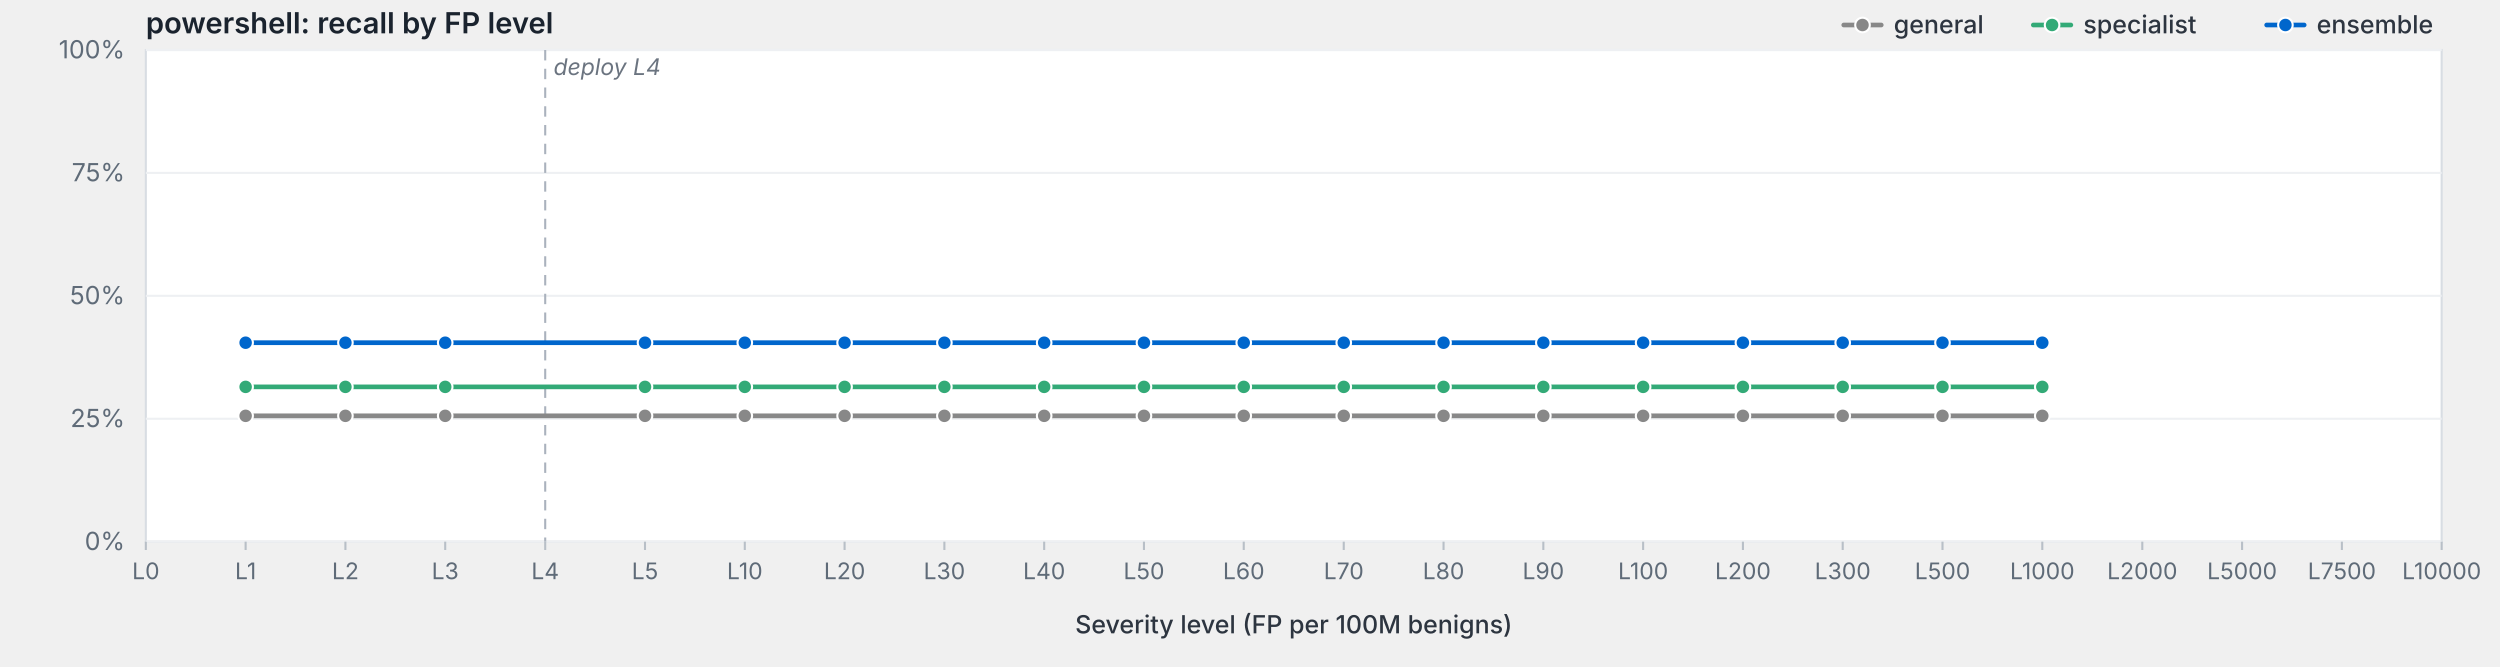
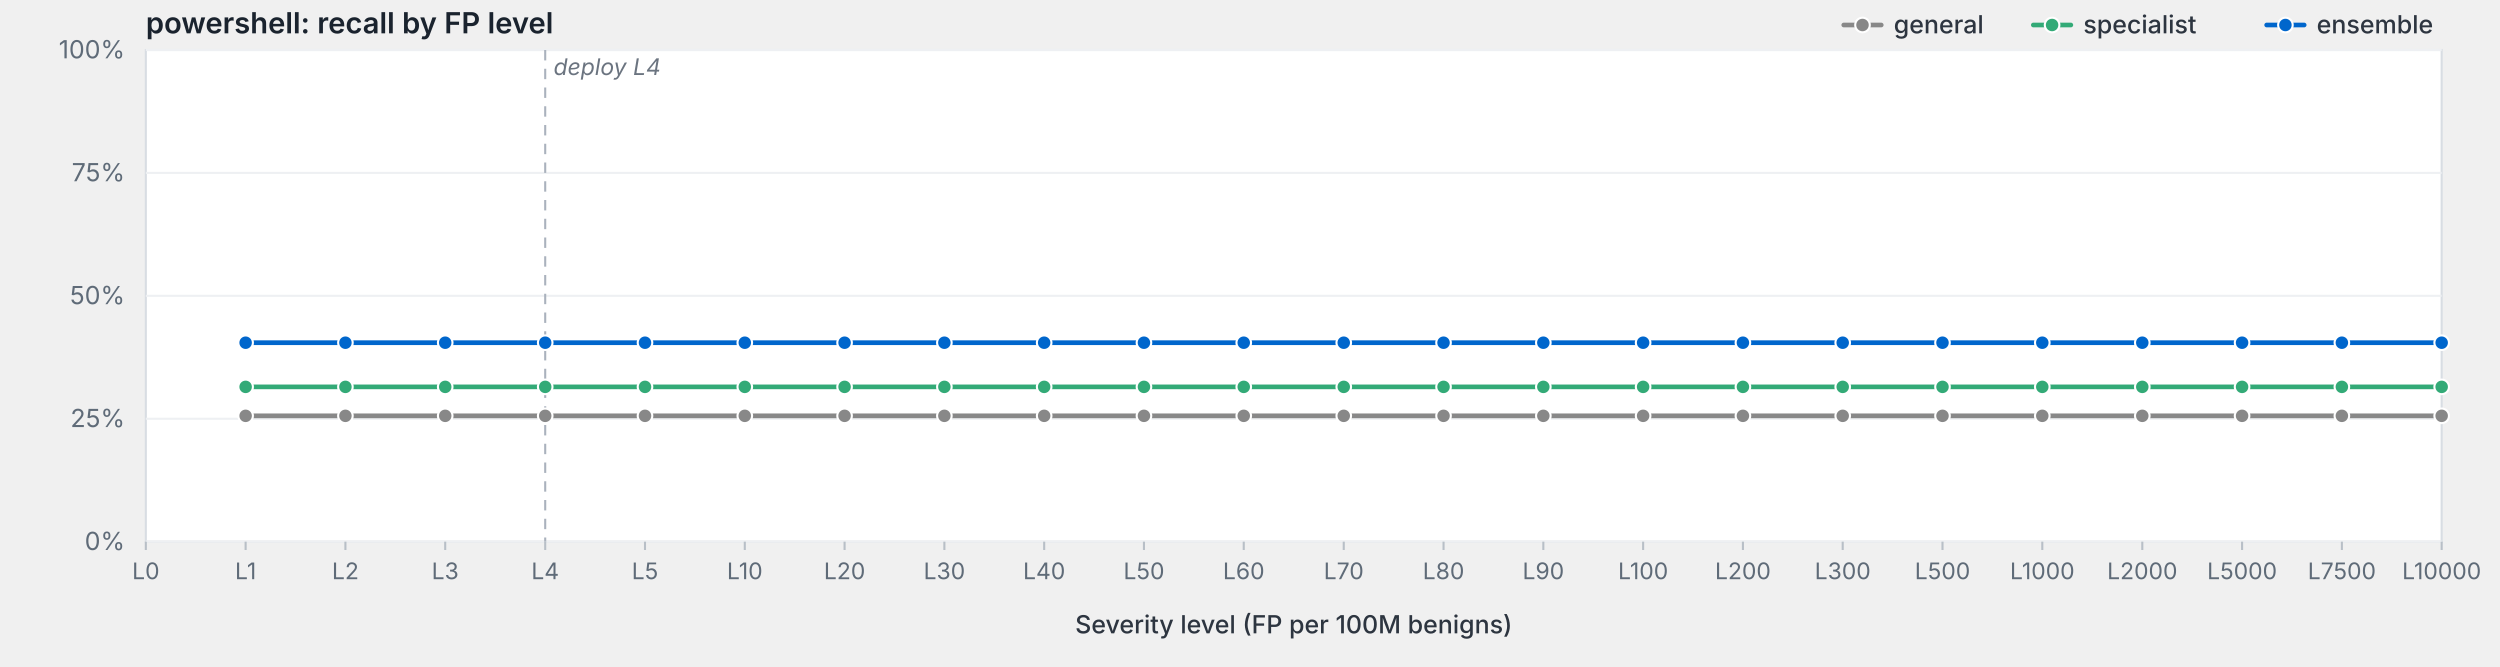
<svg xmlns="http://www.w3.org/2000/svg" viewBox="0 0 1200 320" width="1200" height="320" preserveAspectRatio="xMidYMid meet" role="img" aria-label="powershell: recall by FP level">
  <style>svg { background: #fdfdfd; }.frame { fill: #fff; stroke: #d8dde3; stroke-width: 1; }.grid { stroke: #eef0f3; stroke-width: 1; }.tick { stroke: #b8bfc7; stroke-width: 1; }.axis-label { fill: #5f6b78; font-family: -apple-system, BlinkMacSystemFont, "Segoe UI", system-ui, sans-serif; font-size: 12px; }.x-label { fill: #5f6b78; font-family: -apple-system, BlinkMacSystemFont, "Segoe UI", system-ui, sans-serif; font-size: 11px; }.axis-title { fill: #2d3540; font-family: -apple-system, BlinkMacSystemFont, "Segoe UI", system-ui, sans-serif; font-size: 12px; font-weight: 500; }.title { fill: #1a232e; font-family: -apple-system, BlinkMacSystemFont, "Segoe UI", system-ui, sans-serif; font-size: 14px; font-weight: 600; }.deploy-marker { stroke: #aab2bd; stroke-width: 1; stroke-dasharray: 5,4; }.deploy-label { fill: #6b7480; font-family: -apple-system, BlinkMacSystemFont, "Segoe UI", system-ui, sans-serif; font-size: 11px; font-style: italic; }.curve { fill: none; stroke-width: 2.25; stroke-linejoin: round; stroke-linecap: round; }.marker { stroke: #fff; stroke-width: 1; }.legend-text { fill: #2d3540; font-family: -apple-system, BlinkMacSystemFont, "Segoe UI", system-ui, sans-serif; font-size: 12px; font-weight: 500; }</style>
  <text class="title" x="70" y="16">powershell: recall by FP level</text>
  <rect class="frame" x="70" y="24" width="1102" height="236" />
  <line class="grid" x1="70" y1="260.0" x2="1172" y2="260.0" />
  <text class="axis-label" x="60" y="264.0" text-anchor="end">0%</text>
  <line class="grid" x1="70" y1="201.0" x2="1172" y2="201.0" />
  <text class="axis-label" x="60" y="205.0" text-anchor="end">25%</text>
  <line class="grid" x1="70" y1="142.0" x2="1172" y2="142.0" />
  <text class="axis-label" x="60" y="146.0" text-anchor="end">50%</text>
  <line class="grid" x1="70" y1="83.0" x2="1172" y2="83.0" />
  <text class="axis-label" x="60" y="87.0" text-anchor="end">75%</text>
  <line class="grid" x1="70" y1="24.0" x2="1172" y2="24.0" />
  <text class="axis-label" x="60" y="28.0" text-anchor="end">100%</text>
  <line class="deploy-marker" x1="261.7" y1="24" x2="261.7" y2="260" />
  <text class="deploy-label" x="265.7" y="36" text-anchor="start">deploy L4</text>
  <line class="tick" x1="70.0" y1="260" x2="70.0" y2="264" />
  <text class="x-label" x="70.0" y="278" text-anchor="middle">L0</text>
  <line class="tick" x1="117.9" y1="260" x2="117.9" y2="264" />
  <text class="x-label" x="117.9" y="278" text-anchor="middle">L1</text>
  <line class="tick" x1="165.8" y1="260" x2="165.8" y2="264" />
  <text class="x-label" x="165.8" y="278" text-anchor="middle">L2</text>
  <line class="tick" x1="213.7" y1="260" x2="213.7" y2="264" />
  <text class="x-label" x="213.7" y="278" text-anchor="middle">L3</text>
  <line class="tick" x1="261.7" y1="260" x2="261.7" y2="264" />
  <text class="x-label" x="261.7" y="278" text-anchor="middle">L4</text>
  <line class="tick" x1="309.6" y1="260" x2="309.6" y2="264" />
  <text class="x-label" x="309.6" y="278" text-anchor="middle">L5</text>
  <line class="tick" x1="357.5" y1="260" x2="357.5" y2="264" />
  <text class="x-label" x="357.5" y="278" text-anchor="middle">L10</text>
  <line class="tick" x1="405.4" y1="260" x2="405.4" y2="264" />
  <text class="x-label" x="405.4" y="278" text-anchor="middle">L20</text>
  <line class="tick" x1="453.3" y1="260" x2="453.3" y2="264" />
  <text class="x-label" x="453.3" y="278" text-anchor="middle">L30</text>
  <line class="tick" x1="501.2" y1="260" x2="501.2" y2="264" />
  <text class="x-label" x="501.2" y="278" text-anchor="middle">L40</text>
  <line class="tick" x1="549.1" y1="260" x2="549.1" y2="264" />
  <text class="x-label" x="549.1" y="278" text-anchor="middle">L50</text>
  <line class="tick" x1="597.0" y1="260" x2="597.0" y2="264" />
  <text class="x-label" x="597.0" y="278" text-anchor="middle">L60</text>
  <line class="tick" x1="645.0" y1="260" x2="645.0" y2="264" />
  <text class="x-label" x="645.0" y="278" text-anchor="middle">L70</text>
  <line class="tick" x1="692.9" y1="260" x2="692.9" y2="264" />
  <text class="x-label" x="692.9" y="278" text-anchor="middle">L80</text>
  <line class="tick" x1="740.8" y1="260" x2="740.8" y2="264" />
  <text class="x-label" x="740.8" y="278" text-anchor="middle">L90</text>
  <line class="tick" x1="788.7" y1="260" x2="788.7" y2="264" />
  <text class="x-label" x="788.7" y="278" text-anchor="middle">L100</text>
  <line class="tick" x1="836.6" y1="260" x2="836.6" y2="264" />
  <text class="x-label" x="836.6" y="278" text-anchor="middle">L200</text>
  <line class="tick" x1="884.5" y1="260" x2="884.5" y2="264" />
  <text class="x-label" x="884.5" y="278" text-anchor="middle">L300</text>
  <line class="tick" x1="932.4" y1="260" x2="932.4" y2="264" />
  <text class="x-label" x="932.4" y="278" text-anchor="middle">L500</text>
  <line class="tick" x1="980.3" y1="260" x2="980.3" y2="264" />
  <text class="x-label" x="980.3" y="278" text-anchor="middle">L1000</text>
  <line class="tick" x1="1028.3" y1="260" x2="1028.3" y2="264" />
  <text class="x-label" x="1028.3" y="278" text-anchor="middle">L2000</text>
  <line class="tick" x1="1076.2" y1="260" x2="1076.2" y2="264" />
  <text class="x-label" x="1076.2" y="278" text-anchor="middle">L5000</text>
  <line class="tick" x1="1124.1" y1="260" x2="1124.1" y2="264" />
  <text class="x-label" x="1124.1" y="278" text-anchor="middle">L7500</text>
  <line class="tick" x1="1172.0" y1="260" x2="1172.0" y2="264" />
  <text class="x-label" x="1172.0" y="278" text-anchor="middle">L10000</text>
  <text class="axis-title" x="621.0" y="304" text-anchor="middle">Severity level (FP per 100M benigns)</text>
-   <path class="curve" d="M117.9,199.6 L165.8,199.6 L213.7,199.6 L309.6,199.6 L357.5,199.6 L405.4,199.6 L453.3,199.6 L501.2,199.6 L549.1,199.6 L597.0,199.6 L645.0,199.6 L692.9,199.6 L740.8,199.6 L788.7,199.6 L836.6,199.6 L884.5,199.6 L932.4,199.6 L980.3,199.6" stroke="#888" />
+   <path class="curve" d="M117.9,199.6 L165.8,199.6 L213.7,199.6 L261.7,199.6 L309.6,199.6 L357.5,199.6 L405.4,199.6 L453.3,199.6 L501.2,199.6 L549.1,199.6 L597.0,199.6 L645.0,199.6 L692.9,199.6 L740.8,199.6 L788.7,199.6 L836.6,199.6 L884.5,199.6 L932.4,199.6 L980.3,199.6 L1028.3,199.6 L1076.2,199.6 L1124.1,199.6 L1172.0,199.6" stroke="#888" />
  <circle class="marker" cx="117.9" cy="199.6" r="3.5" fill="#888" />
  <circle class="marker" cx="165.8" cy="199.6" r="3.5" fill="#888" />
  <circle class="marker" cx="213.7" cy="199.6" r="3.5" fill="#888" />
+   <circle class="marker" cx="261.7" cy="199.6" r="3.5" fill="#888" />
  <circle class="marker" cx="309.6" cy="199.6" r="3.5" fill="#888" />
  <circle class="marker" cx="357.5" cy="199.6" r="3.5" fill="#888" />
  <circle class="marker" cx="405.4" cy="199.6" r="3.5" fill="#888" />
  <circle class="marker" cx="453.3" cy="199.6" r="3.5" fill="#888" />
  <circle class="marker" cx="501.2" cy="199.6" r="3.5" fill="#888" />
  <circle class="marker" cx="549.1" cy="199.6" r="3.5" fill="#888" />
  <circle class="marker" cx="597.0" cy="199.6" r="3.5" fill="#888" />
  <circle class="marker" cx="645.0" cy="199.6" r="3.5" fill="#888" />
  <circle class="marker" cx="692.9" cy="199.6" r="3.5" fill="#888" />
  <circle class="marker" cx="740.8" cy="199.6" r="3.5" fill="#888" />
  <circle class="marker" cx="788.7" cy="199.6" r="3.5" fill="#888" />
  <circle class="marker" cx="836.6" cy="199.6" r="3.5" fill="#888" />
  <circle class="marker" cx="884.5" cy="199.6" r="3.5" fill="#888" />
  <circle class="marker" cx="932.4" cy="199.6" r="3.5" fill="#888" />
  <circle class="marker" cx="980.3" cy="199.6" r="3.5" fill="#888" />
-   <path class="curve" d="M117.9,185.7 L165.8,185.7 L213.7,185.7 L309.6,185.7 L357.5,185.7 L405.4,185.7 L453.3,185.7 L501.2,185.7 L549.1,185.7 L597.0,185.7 L645.0,185.7 L692.9,185.7 L740.8,185.7 L788.7,185.7 L836.6,185.7 L884.5,185.7 L932.4,185.7 L980.3,185.7" stroke="#3a7" />
+   <circle class="marker" cx="1028.3" cy="199.6" r="3.5" fill="#888" />
+   <circle class="marker" cx="1076.2" cy="199.6" r="3.5" fill="#888" />
+   <circle class="marker" cx="1124.1" cy="199.6" r="3.5" fill="#888" />
+   <circle class="marker" cx="1172.0" cy="199.6" r="3.5" fill="#888" />
+   <path class="curve" d="M117.9,185.7 L165.8,185.7 L213.7,185.7 L261.7,185.7 L309.6,185.7 L357.5,185.7 L405.4,185.7 L453.3,185.7 L501.2,185.7 L549.1,185.7 L597.0,185.7 L645.0,185.7 L692.9,185.7 L740.8,185.7 L788.7,185.7 L836.6,185.7 L884.5,185.7 L932.4,185.7 L980.3,185.7 L1028.3,185.7 L1076.2,185.7 L1124.1,185.7 L1172.0,185.7" stroke="#3a7" />
  <circle class="marker" cx="117.9" cy="185.7" r="3.5" fill="#3a7" />
  <circle class="marker" cx="165.8" cy="185.7" r="3.5" fill="#3a7" />
  <circle class="marker" cx="213.7" cy="185.7" r="3.5" fill="#3a7" />
+   <circle class="marker" cx="261.7" cy="185.7" r="3.5" fill="#3a7" />
  <circle class="marker" cx="309.6" cy="185.7" r="3.5" fill="#3a7" />
  <circle class="marker" cx="357.5" cy="185.7" r="3.5" fill="#3a7" />
  <circle class="marker" cx="405.4" cy="185.7" r="3.5" fill="#3a7" />
  <circle class="marker" cx="453.3" cy="185.7" r="3.5" fill="#3a7" />
  <circle class="marker" cx="501.2" cy="185.7" r="3.5" fill="#3a7" />
  <circle class="marker" cx="549.1" cy="185.7" r="3.5" fill="#3a7" />
  <circle class="marker" cx="597.0" cy="185.7" r="3.5" fill="#3a7" />
  <circle class="marker" cx="645.0" cy="185.7" r="3.5" fill="#3a7" />
  <circle class="marker" cx="692.9" cy="185.7" r="3.5" fill="#3a7" />
  <circle class="marker" cx="740.8" cy="185.7" r="3.5" fill="#3a7" />
  <circle class="marker" cx="788.7" cy="185.7" r="3.5" fill="#3a7" />
  <circle class="marker" cx="836.6" cy="185.7" r="3.5" fill="#3a7" />
  <circle class="marker" cx="884.5" cy="185.7" r="3.5" fill="#3a7" />
  <circle class="marker" cx="932.4" cy="185.7" r="3.5" fill="#3a7" />
  <circle class="marker" cx="980.3" cy="185.7" r="3.5" fill="#3a7" />
-   <path class="curve" d="M117.9,164.5 L165.8,164.5 L213.7,164.5 L309.6,164.5 L357.5,164.5 L405.4,164.5 L453.3,164.5 L501.2,164.5 L549.1,164.5 L597.0,164.5 L645.0,164.5 L692.9,164.5 L740.8,164.5 L788.7,164.5 L836.6,164.5 L884.5,164.5 L932.4,164.5 L980.3,164.5" stroke="#06c" />
+   <circle class="marker" cx="1028.3" cy="185.7" r="3.5" fill="#3a7" />
+   <circle class="marker" cx="1076.2" cy="185.7" r="3.5" fill="#3a7" />
+   <circle class="marker" cx="1124.1" cy="185.7" r="3.5" fill="#3a7" />
+   <circle class="marker" cx="1172.0" cy="185.7" r="3.5" fill="#3a7" />
+   <path class="curve" d="M117.9,164.5 L165.8,164.5 L213.7,164.5 L261.7,164.5 L309.6,164.5 L357.5,164.5 L405.4,164.5 L453.3,164.5 L501.2,164.5 L549.1,164.5 L597.0,164.5 L645.0,164.5 L692.9,164.5 L740.8,164.5 L788.7,164.5 L836.6,164.5 L884.5,164.5 L932.4,164.5 L980.3,164.5 L1028.3,164.5 L1076.2,164.5 L1124.1,164.5 L1172.0,164.5" stroke="#06c" />
  <circle class="marker" cx="117.9" cy="164.5" r="3.5" fill="#06c" />
  <circle class="marker" cx="165.8" cy="164.5" r="3.5" fill="#06c" />
  <circle class="marker" cx="213.7" cy="164.5" r="3.5" fill="#06c" />
+   <circle class="marker" cx="261.7" cy="164.5" r="3.5" fill="#06c" />
  <circle class="marker" cx="309.6" cy="164.5" r="3.5" fill="#06c" />
  <circle class="marker" cx="357.5" cy="164.5" r="3.5" fill="#06c" />
  <circle class="marker" cx="405.4" cy="164.5" r="3.5" fill="#06c" />
  <circle class="marker" cx="453.3" cy="164.5" r="3.5" fill="#06c" />
  <circle class="marker" cx="501.2" cy="164.5" r="3.5" fill="#06c" />
  <circle class="marker" cx="549.1" cy="164.5" r="3.5" fill="#06c" />
  <circle class="marker" cx="597.0" cy="164.5" r="3.5" fill="#06c" />
  <circle class="marker" cx="645.0" cy="164.5" r="3.5" fill="#06c" />
  <circle class="marker" cx="692.9" cy="164.5" r="3.5" fill="#06c" />
  <circle class="marker" cx="740.8" cy="164.5" r="3.5" fill="#06c" />
  <circle class="marker" cx="788.7" cy="164.5" r="3.5" fill="#06c" />
  <circle class="marker" cx="836.6" cy="164.5" r="3.5" fill="#06c" />
  <circle class="marker" cx="884.5" cy="164.5" r="3.5" fill="#06c" />
  <circle class="marker" cx="932.4" cy="164.5" r="3.5" fill="#06c" />
  <circle class="marker" cx="980.3" cy="164.5" r="3.5" fill="#06c" />
+   <circle class="marker" cx="1028.3" cy="164.5" r="3.5" fill="#06c" />
+   <circle class="marker" cx="1076.2" cy="164.5" r="3.5" fill="#06c" />
+   <circle class="marker" cx="1124.1" cy="164.5" r="3.5" fill="#06c" />
+   <circle class="marker" cx="1172.0" cy="164.5" r="3.5" fill="#06c" />
  <line x1="1088.0" y1="12.0" x2="1106.0" y2="12.0" stroke="#06c" stroke-width="2.25" stroke-linecap="round" />
  <circle cx="1097.0" cy="12.0" r="3.5" fill="#06c" stroke="#fff" stroke-width="1" />
  <text class="legend-text" x="1112.0" y="16.0">ensemble</text>
  <line x1="976.0" y1="12.0" x2="994.0" y2="12.0" stroke="#3a7" stroke-width="2.25" stroke-linecap="round" />
  <circle cx="985.0" cy="12.0" r="3.5" fill="#3a7" stroke="#fff" stroke-width="1" />
  <text class="legend-text" x="1000.0" y="16.0">specialist</text>
  <line x1="885.0" y1="12.0" x2="903.0" y2="12.0" stroke="#888" stroke-width="2.25" stroke-linecap="round" />
  <circle cx="894.0" cy="12.0" r="3.5" fill="#888" stroke="#fff" stroke-width="1" />
  <text class="legend-text" x="909.0" y="16.0">general</text>
</svg>
